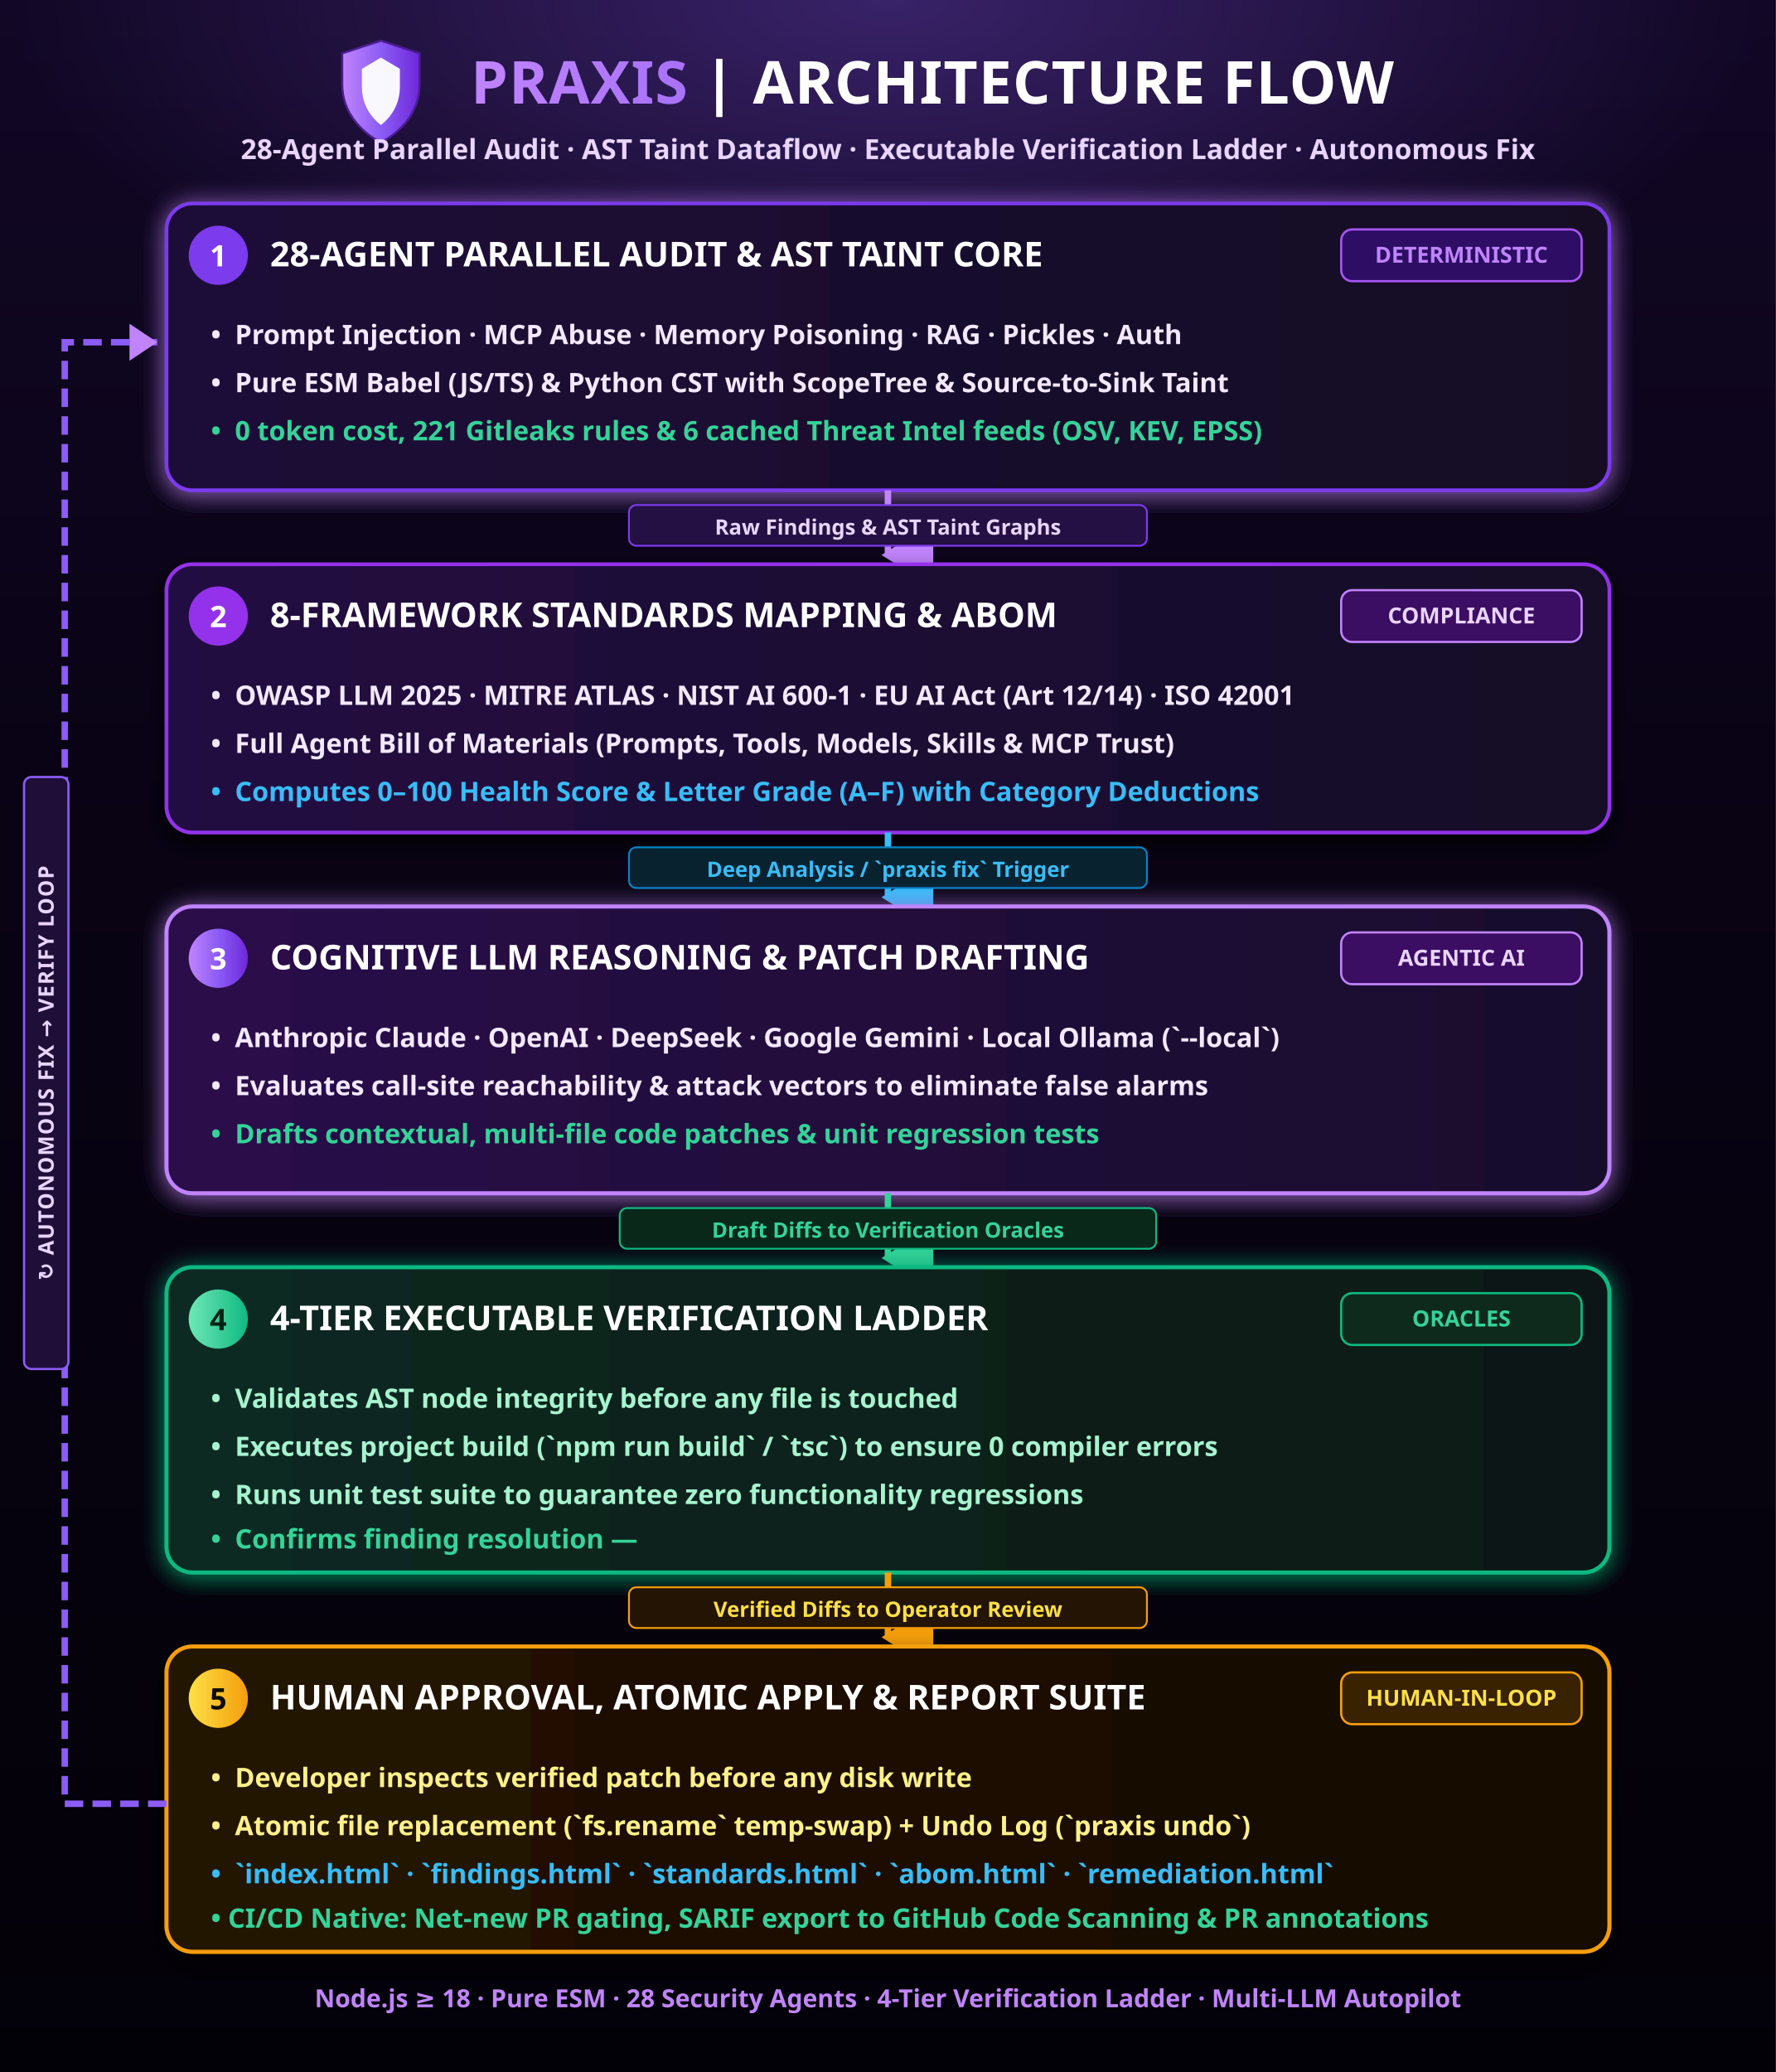
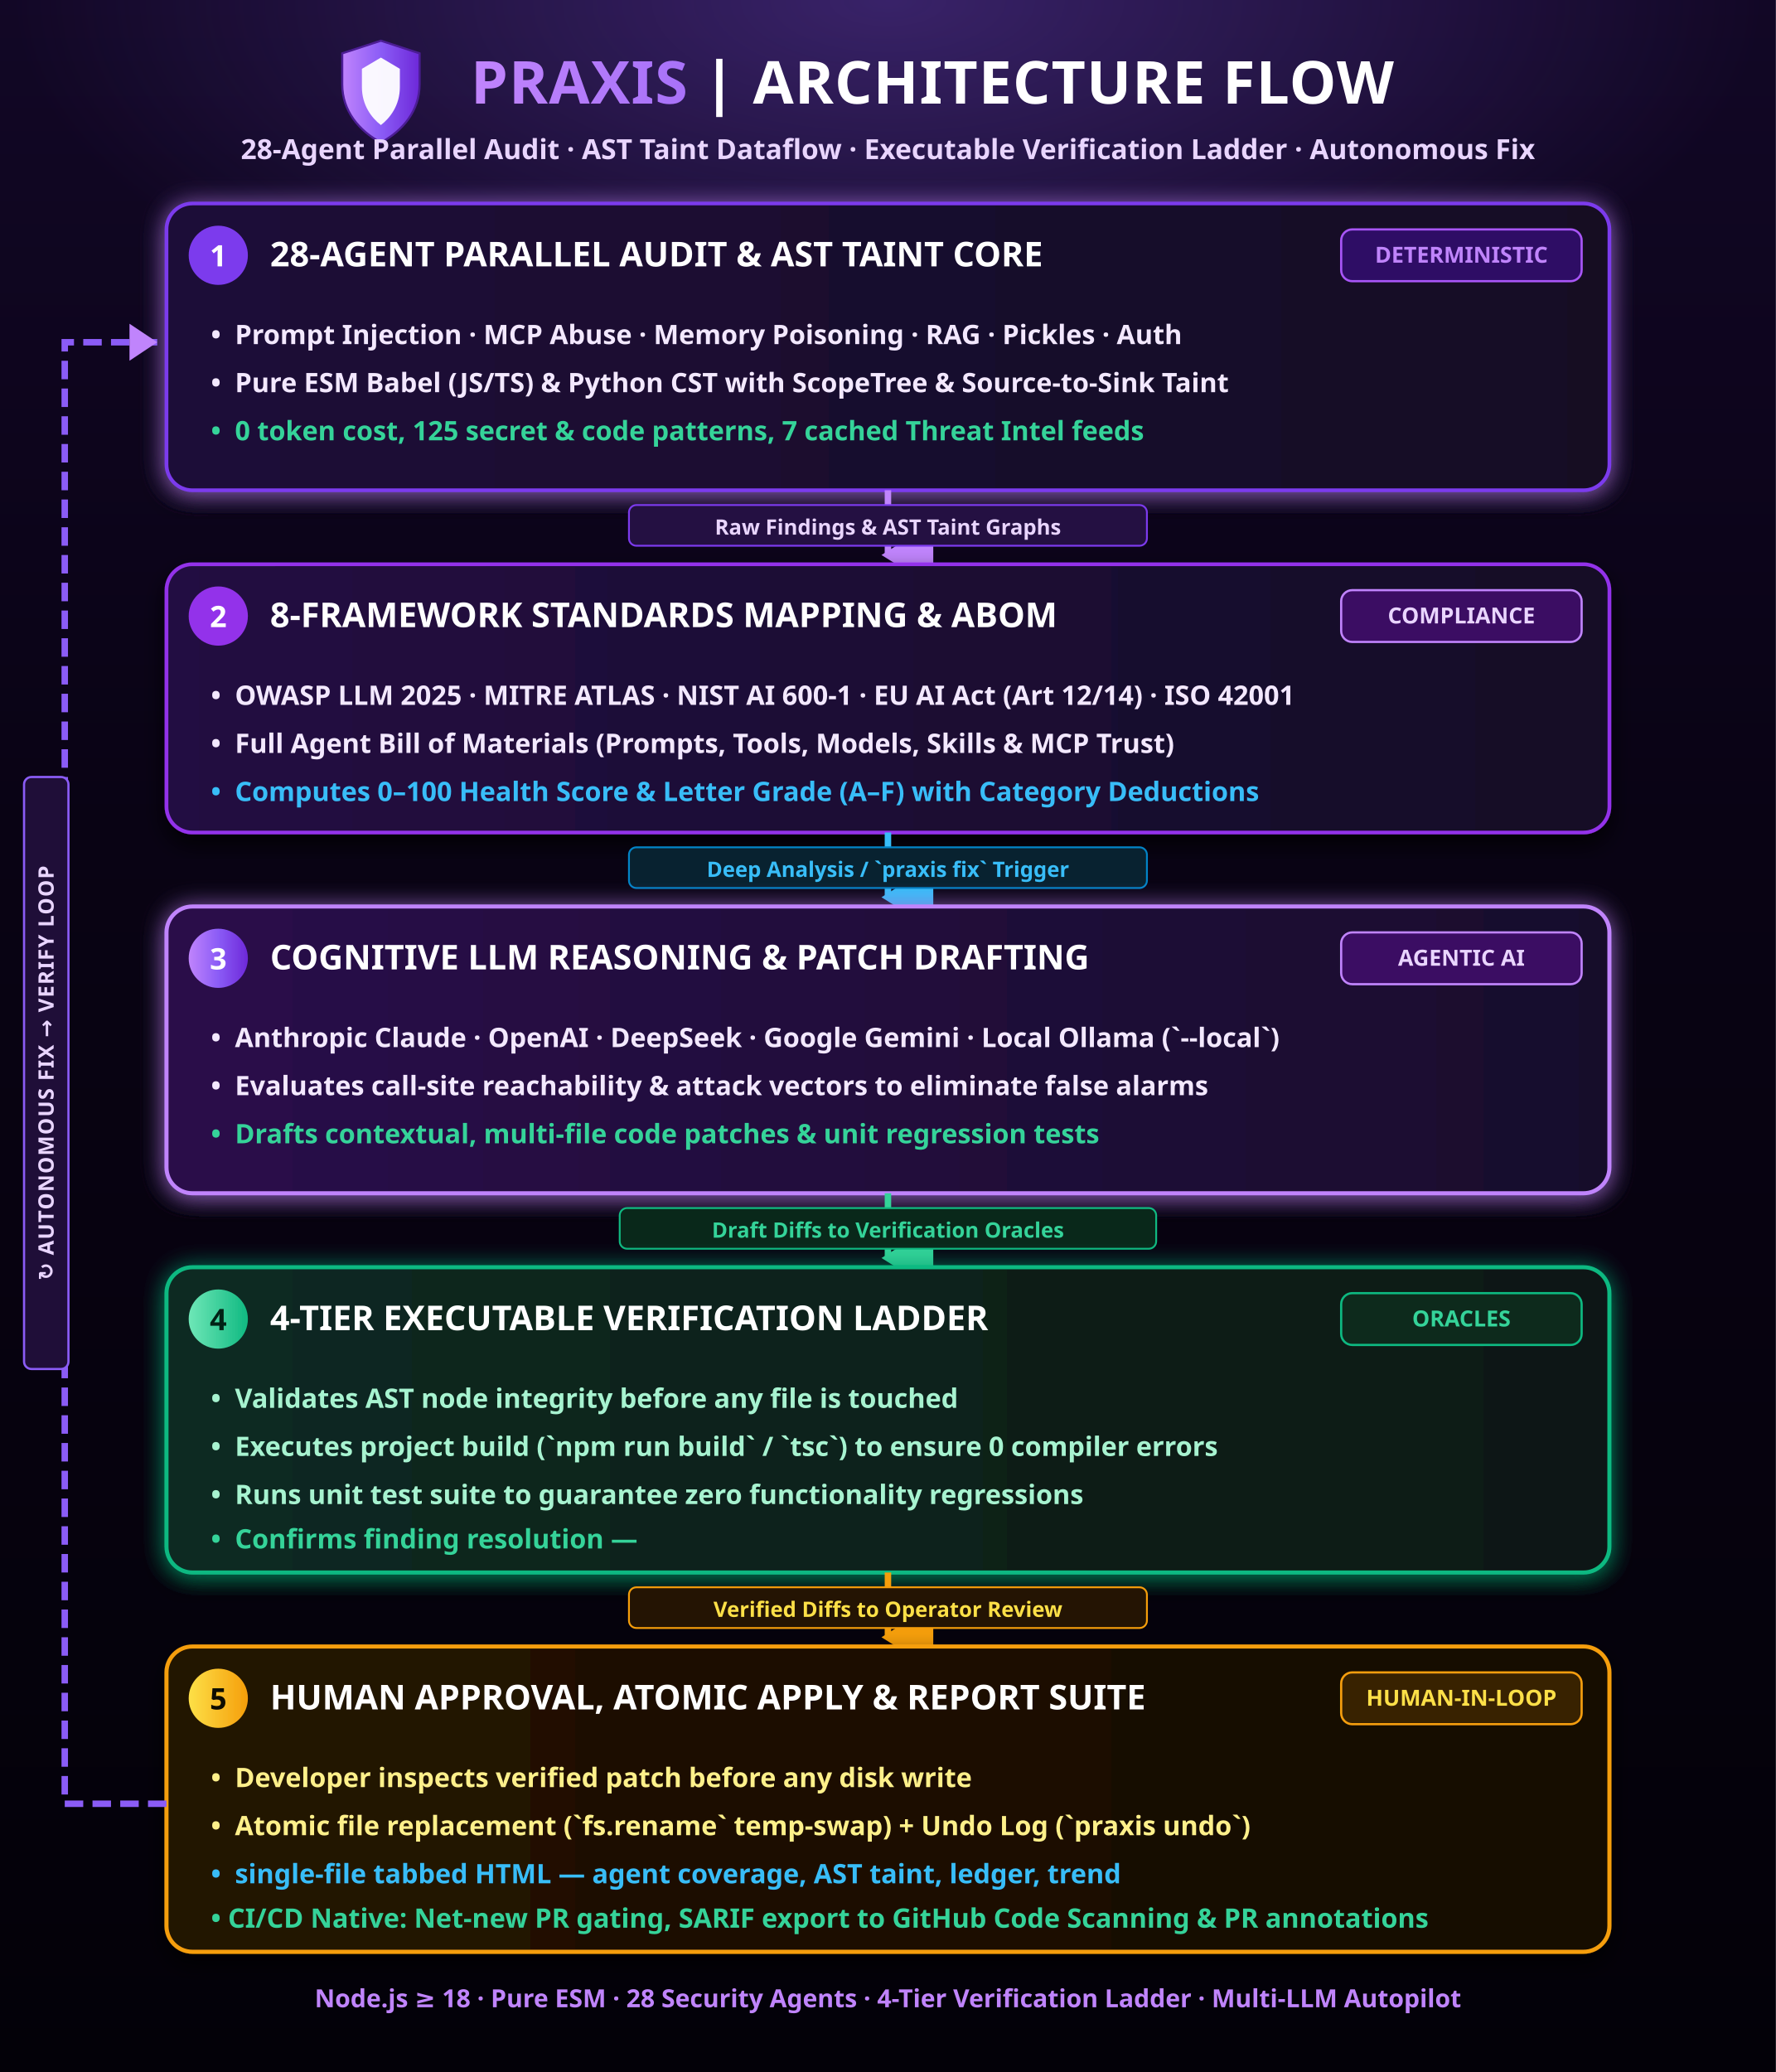
<svg xmlns="http://www.w3.org/2000/svg" width="960" height="1120" viewBox="0 0 960 1120" role="img" aria-label="Praxis AI Security Architecture and Autonomous Fix Loop Flow">
  <defs>
    <linearGradient id="bgGrad" x1="0" y1="0" x2="0" y2="1">
      <stop offset="0%" stop-color="#120726" />
      <stop offset="40%" stop-color="#090314" />
      <stop offset="100%" stop-color="#030108" />
    </linearGradient>
    <radialGradient id="topGlow" cx="50%" cy="0%" r="50%">
      <stop offset="0%" stop-color="#8b5cf6" stop-opacity="0.32" />
      <stop offset="100%" stop-color="#8b5cf6" stop-opacity="0" />
    </radialGradient>
    <linearGradient id="cardScan" x1="0" y1="0" x2="1" y2="0">
      <stop offset="0%" stop-color="#1f0e38" />
      <stop offset="100%" stop-color="#130824" />
    </linearGradient>
    <linearGradient id="cardNorm" x1="0" y1="0" x2="1" y2="0">
      <stop offset="0%" stop-color="#241042" />
      <stop offset="100%" stop-color="#140926" />
    </linearGradient>
    <linearGradient id="cardLlm" x1="0" y1="0" x2="1" y2="0">
      <stop offset="0%" stop-color="#2a0d4a" />
      <stop offset="100%" stop-color="#18072c" />
    </linearGradient>
    <linearGradient id="cardVerify" x1="0" y1="0" x2="1" y2="0">
      <stop offset="0%" stop-color="#0e2a22" />
      <stop offset="100%" stop-color="#081813" />
    </linearGradient>
    <linearGradient id="cardHitl" x1="0" y1="0" x2="1" y2="0">
      <stop offset="0%" stop-color="#241403" />
      <stop offset="100%" stop-color="#140a02" />
    </linearGradient>
    <linearGradient id="praxisGrad" x1="0" y1="0" x2="1" y2="0">
      <stop offset="0%" stop-color="#c084fc" />
      <stop offset="50%" stop-color="#8b5cf6" />
      <stop offset="100%" stop-color="#6d28d9" />
    </linearGradient>
    <linearGradient id="emeraldGrad" x1="0" y1="0" x2="1" y2="0">
      <stop offset="0%" stop-color="#6ee7b7" />
      <stop offset="100%" stop-color="#10b981" />
    </linearGradient>
    <linearGradient id="goldGrad" x1="0" y1="0" x2="1" y2="0">
      <stop offset="0%" stop-color="#fde047" />
      <stop offset="100%" stop-color="#f59e0b" />
    </linearGradient>
    <linearGradient id="cyanGrad" x1="0" y1="0" x2="1" y2="0">
      <stop offset="0%" stop-color="#38bdf8" />
      <stop offset="100%" stop-color="#0284c7" />
    </linearGradient>
    <filter id="shadow" x="-10%" y="-10%" width="120%" height="120%">
      <feDropShadow dx="0" dy="6" stdDeviation="6" flood-color="#000000" flood-opacity="0.8" />
    </filter>
    <filter id="glowPurple" x="-20%" y="-20%" width="140%" height="140%">
      <feDropShadow dx="0" dy="0" stdDeviation="6" flood-color="#c084fc" flood-opacity="0.5" />
    </filter>
    <filter id="glowGreen" x="-20%" y="-20%" width="140%" height="140%">
      <feDropShadow dx="0" dy="0" stdDeviation="6" flood-color="#10b981" flood-opacity="0.5" />
    </filter>
    <marker id="arrDownPurple" markerWidth="10" markerHeight="10" refX="5" refY="7" orient="auto">
      <polygon points="0 0, 10 0, 5 8" fill="#c084fc" />
    </marker>
    <marker id="arrDownCyan" markerWidth="10" markerHeight="10" refX="5" refY="7" orient="auto">
      <polygon points="0 0, 10 0, 5 8" fill="#38bdf8" />
    </marker>
    <marker id="arrDownGreen" markerWidth="10" markerHeight="10" refX="5" refY="7" orient="auto">
      <polygon points="0 0, 10 0, 5 8" fill="#34d399" />
    </marker>
    <marker id="arrDownGold" markerWidth="10" markerHeight="10" refX="5" refY="7" orient="auto">
      <polygon points="0 0, 10 0, 5 8" fill="#f59e0b" />
    </marker>
  </defs>
  <rect width="960" height="1120" fill="url(#bgGrad)" />
  <rect width="960" height="420" fill="url(#topGlow)" />
  <g transform="translate(480, 48)">
    <g transform="translate(-295, -26) scale(0.38)">
      <path d="M55 0 L110 18 V62 C110 100 86 128 55 145 C24 128 0 100 0 62 V18 Z" fill="url(#praxisGrad)" stroke="#4c1d95" stroke-width="3" />
      <path d="M55 24 L82 40 V66 C82 92 68 110 55 120 C42 110 28 92 28 66 V40 Z" fill="#ffffff" opacity="0.95" />
    </g>
    <text x="24" y="8" text-anchor="middle" font-family="'Segoe UI', -apple-system, sans-serif" font-size="32" font-weight="900" letter-spacing="0.5">
      <tspan fill="url(#praxisGrad)">PRAXIS</tspan>
      <tspan fill="#ffffff" font-weight="800"> | ARCHITECTURE FLOW</tspan>
    </text>
    <text x="0" y="38" text-anchor="middle" font-family="'Segoe UI', -apple-system, sans-serif" font-size="15" font-weight="600" fill="#e9d5ff">
      28-Agent Parallel Audit · AST Taint Dataflow · Executable Verification Ladder · Autonomous Fix
    </text>
  </g>
  <g transform="translate(90, 110)" filter="url(#shadow)">
    <rect x="0" y="0" width="780" height="155" rx="14" fill="url(#cardScan)" stroke="#7c3aed" stroke-width="2" filter="url(#glowPurple)" />
    <circle cx="28" cy="28" r="16" fill="#7c3aed" />
    <text x="28" y="34" text-anchor="middle" font-family="sans-serif" font-size="16" font-weight="900" fill="#ffffff">1</text>
    <text x="56" y="34" font-family="sans-serif" font-size="18.5" font-weight="900" fill="#ffffff">28-AGENT PARALLEL AUDIT &amp; AST TAINT CORE</text>
    <rect x="635" y="14" width="130" height="28" rx="6" fill="#2e1065" stroke="#a855f7" stroke-width="1.2" />
    <text x="700" y="32" text-anchor="middle" font-family="sans-serif" font-size="12" font-weight="800" fill="#c084fc">DETERMINISTIC</text>
    <g transform="translate(24, 60)">
      <text x="0" y="16" font-family="sans-serif" font-size="14.5" font-weight="600" fill="#f3e8ff">• <strong>28 Concurrent Agents:</strong> Prompt Injection · MCP Abuse · Memory Poisoning · RAG · Pickles · Auth</text>
      <text x="0" y="42" font-family="sans-serif" font-size="14.5" font-weight="600" fill="#f3e8ff">• <strong>AST &amp; Taint Engine:</strong> Pure ESM Babel (JS/TS) &amp; Python CST with ScopeTree &amp; Source-to-Sink Taint</text>
-       <text x="0" y="68" font-family="sans-serif" font-size="14.5" font-weight="700" fill="#34d399">• <strong>100% Offline &amp; Free:</strong> 0 token cost, 221 Gitleaks rules &amp; 6 cached Threat Intel feeds (OSV, KEV, EPSS)</text>
+       <text x="0" y="68" font-family="sans-serif" font-size="14.5" font-weight="700" fill="#34d399">• <strong>100% Offline &amp; Free:</strong> 0 token cost, 125 secret &amp; code patterns, 7 cached Threat Intel feeds</text>
    </g>
  </g>
  <g transform="translate(480, 265)">
    <line x1="0" y1="0" x2="0" y2="35" stroke="#c084fc" stroke-width="3.5" marker-end="url(#arrDownPurple)" />
    <rect x="-140" y="8" width="280" height="22" rx="4" fill="#241042" stroke="#7c3aed" stroke-width="1" />
    <text x="0" y="24" text-anchor="middle" font-family="sans-serif" font-size="11.5" font-weight="800" fill="#e9d5ff">Raw Findings &amp; AST Taint Graphs</text>
  </g>
  <g transform="translate(90, 305)" filter="url(#shadow)">
    <rect x="0" y="0" width="780" height="145" rx="14" fill="url(#cardNorm)" stroke="#9333ea" stroke-width="2" />
    <circle cx="28" cy="28" r="16" fill="#9333ea" />
    <text x="28" y="34" text-anchor="middle" font-family="sans-serif" font-size="16" font-weight="900" fill="#ffffff">2</text>
    <text x="56" y="34" font-family="sans-serif" font-size="18.5" font-weight="900" fill="#ffffff">8-FRAMEWORK STANDARDS MAPPING &amp; ABOM</text>
    <rect x="635" y="14" width="130" height="28" rx="6" fill="#3b0764" stroke="#c084fc" stroke-width="1.2" />
    <text x="700" y="32" text-anchor="middle" font-family="sans-serif" font-size="12" font-weight="800" fill="#e9d5ff">COMPLIANCE</text>
    <g transform="translate(24, 60)">
      <text x="0" y="16" font-family="sans-serif" font-size="14.5" font-weight="600" fill="#f3e8ff">• <strong>8 Security Standards:</strong> OWASP LLM 2025 · MITRE ATLAS · NIST AI 600-1 · EU AI Act (Art 12/14) · ISO 42001</text>
      <text x="0" y="42" font-family="sans-serif" font-size="14.5" font-weight="600" fill="#f3e8ff">• <strong>CycloneDX 1.5 ABOM:</strong> Full Agent Bill of Materials (Prompts, Tools, Models, Skills &amp; MCP Trust)</text>
      <text x="0" y="68" font-family="sans-serif" font-size="14.5" font-weight="700" fill="#38bdf8">• <strong>Scoring Engine:</strong> Computes 0–100 Health Score &amp; Letter Grade (A–F) with Category Deductions</text>
    </g>
  </g>
  <g transform="translate(480, 450)">
    <line x1="0" y1="0" x2="0" y2="35" stroke="#38bdf8" stroke-width="3.5" marker-end="url(#arrDownCyan)" />
    <rect x="-140" y="8" width="280" height="22" rx="4" fill="#082230" stroke="#0284c7" stroke-width="1" />
    <text x="0" y="24" text-anchor="middle" font-family="sans-serif" font-size="11.5" font-weight="800" fill="#38bdf8">Deep Analysis / `praxis fix` Trigger</text>
  </g>
  <g transform="translate(90, 490)" filter="url(#shadow)">
    <rect x="0" y="0" width="780" height="155" rx="14" fill="url(#cardLlm)" stroke="#c084fc" stroke-width="2.2" filter="url(#glowPurple)" />
    <circle cx="28" cy="28" r="16" fill="url(#praxisGrad)" />
    <text x="28" y="34" text-anchor="middle" font-family="sans-serif" font-size="16" font-weight="900" fill="#ffffff">3</text>
    <text x="56" y="34" font-family="sans-serif" font-size="18.5" font-weight="900" fill="#ffffff">COGNITIVE LLM REASONING &amp; PATCH DRAFTING</text>
    <rect x="635" y="14" width="130" height="28" rx="6" fill="#3b0764" stroke="#c084fc" stroke-width="1.2" />
    <text x="700" y="32" text-anchor="middle" font-family="sans-serif" font-size="12" font-weight="900" fill="#e9d5ff">AGENTIC AI</text>
    <g transform="translate(24, 60)">
      <text x="0" y="16" font-family="sans-serif" font-size="14.5" font-weight="600" fill="#f3e8ff">• <strong>Multi-LLM Router:</strong> Anthropic Claude · OpenAI · DeepSeek · Google Gemini · Local Ollama (`--local`)</text>
      <text x="0" y="42" font-family="sans-serif" font-size="14.5" font-weight="600" fill="#f3e8ff">• <strong>Exploitability Triage:</strong> Evaluates call-site reachability &amp; attack vectors to eliminate false alarms</text>
      <text x="0" y="68" font-family="sans-serif" font-size="14.5" font-weight="700" fill="#34d399">• <strong>Autonomous Code Fix:</strong> Drafts contextual, multi-file code patches &amp; unit regression tests</text>
    </g>
  </g>
  <g transform="translate(480, 645)">
    <line x1="0" y1="0" x2="0" y2="35" stroke="#34d399" stroke-width="3.5" marker-end="url(#arrDownGreen)" />
    <rect x="-145" y="8" width="290" height="22" rx="4" fill="#09281a" stroke="#10b981" stroke-width="1" />
    <text x="0" y="24" text-anchor="middle" font-family="sans-serif" font-size="11.5" font-weight="800" fill="#34d399">Draft Diffs to Verification Oracles</text>
  </g>
  <g transform="translate(90, 685)" filter="url(#shadow)">
    <rect x="0" y="0" width="780" height="165" rx="14" fill="url(#cardVerify)" stroke="#10b981" stroke-width="2.2" filter="url(#glowGreen)" />
    <circle cx="28" cy="28" r="16" fill="url(#emeraldGrad)" />
    <text x="28" y="34" text-anchor="middle" font-family="sans-serif" font-size="16" font-weight="900" fill="#042316">4</text>
    <text x="56" y="34" font-family="sans-serif" font-size="18.5" font-weight="900" fill="#ffffff">4-TIER EXECUTABLE VERIFICATION LADDER</text>
    <rect x="635" y="14" width="130" height="28" rx="6" fill="#0c2b1e" stroke="#10b981" stroke-width="1.2" />
    <text x="700" y="32" text-anchor="middle" font-family="sans-serif" font-size="12" font-weight="900" fill="#34d399">ORACLES</text>
    <g transform="translate(24, 60)">
      <text x="0" y="16" font-family="sans-serif" font-size="14.5" font-weight="600" fill="#a7f3d0">• <strong>Tier 1 (AST Syntax Oracle):</strong> Validates AST node integrity before any file is touched</text>
      <text x="0" y="42" font-family="sans-serif" font-size="14.5" font-weight="600" fill="#a7f3d0">• <strong>Tier 2 (Build Oracle):</strong> Executes project build (`npm run build` / `tsc`) to ensure 0 compiler errors</text>
      <text x="0" y="68" font-family="sans-serif" font-size="14.5" font-weight="600" fill="#a7f3d0">• <strong>Tier 3 (Test Suite Oracle):</strong> Runs unit test suite to guarantee zero functionality regressions</text>
      <text x="0" y="92" font-family="sans-serif" font-size="14.5" font-weight="800" fill="#34d399">• <strong>Tier 4 (Re-scan Oracle):</strong> Confirms finding resolution — <strong>Auto-reverts on any oracle failure</strong>
      </text>
    </g>
  </g>
  <g transform="translate(480, 850)">
    <line x1="0" y1="0" x2="0" y2="35" stroke="#f59e0b" stroke-width="3.5" marker-end="url(#arrDownGold)" />
    <rect x="-140" y="8" width="280" height="22" rx="4" fill="#241403" stroke="#f59e0b" stroke-width="1" />
    <text x="0" y="24" text-anchor="middle" font-family="sans-serif" font-size="11.5" font-weight="800" fill="#fde047">Verified Diffs to Operator Review</text>
  </g>
  <g transform="translate(90, 890)" filter="url(#shadow)">
    <rect x="0" y="0" width="780" height="165" rx="14" fill="url(#cardHitl)" stroke="#f59e0b" stroke-width="2.2" />
    <circle cx="28" cy="28" r="16" fill="url(#goldGrad)" />
    <text x="28" y="34" text-anchor="middle" font-family="sans-serif" font-size="16" font-weight="900" fill="#0c0701">5</text>
    <text x="56" y="34" font-family="sans-serif" font-size="18.5" font-weight="900" fill="#ffffff">HUMAN APPROVAL, ATOMIC APPLY &amp; REPORT SUITE</text>
    <rect x="635" y="14" width="130" height="28" rx="6" fill="#382006" stroke="#f59e0b" stroke-width="1.2" />
    <text x="700" y="32" text-anchor="middle" font-family="sans-serif" font-size="12" font-weight="900" fill="#fde047">HUMAN-IN-LOOP</text>
    <g transform="translate(24, 60)">
      <text x="0" y="16" font-family="sans-serif" font-size="14.5" font-weight="600" fill="#fef08a">• <strong>Interactive Diff Review:</strong> Developer inspects verified patch before any disk write</text>
      <text x="0" y="42" font-family="sans-serif" font-size="14.5" font-weight="600" fill="#fef08a">• <strong>Atomic Disk Apply:</strong> Atomic file replacement (`fs.rename` temp-swap) + Undo Log (`praxis undo`)</text>
-       <text x="0" y="68" font-family="sans-serif" font-size="14.5" font-weight="700" fill="#38bdf8">• <strong>Granular HTML Report Suite:</strong> `index.html` · `findings.html` · `standards.html` · `abom.html` · `remediation.html`</text>
+       <text x="0" y="68" font-family="sans-serif" font-size="14.5" font-weight="700" fill="#38bdf8">• <strong>Assessment Report:</strong> single-file tabbed HTML — agent coverage, AST taint, ledger, trend</text>
      <text x="0" y="92" font-family="sans-serif" font-size="14.5" font-weight="700" fill="#34d399">• CI/CD Native: Net-new PR gating, SARIF export to GitHub Code Scanning &amp; PR annotations</text>
    </g>
  </g>
  <path d="M 90 975 L 35 975 L 35 185 L 85 185" fill="none" stroke="#8b5cf6" stroke-width="3.5" stroke-dasharray="10 5" />
  <polygon points="85,185 70,175 70,195" fill="#c084fc" />
  <g transform="translate(25, 580) rotate(-90)">
    <rect x="-160" y="-12" width="320" height="24" rx="4" fill="#1f0e38" stroke="#8b5cf6" stroke-width="1.2" />
    <text x="0" y="4" text-anchor="middle" font-family="sans-serif" font-size="11.5" font-weight="800" fill="#e9d5ff" letter-spacing="0.5">
      ↻ AUTONOMOUS FIX → VERIFY LOOP
    </text>
  </g>
  <g transform="translate(480, 1085)">
    <text text-anchor="middle" font-family="'Segoe UI', sans-serif" font-size="13.5" font-weight="600" fill="#c084fc">
      Node.js ≥ 18 · Pure ESM · 28 Security Agents · 4-Tier Verification Ladder · Multi-LLM Autopilot
    </text>
  </g>
</svg>
